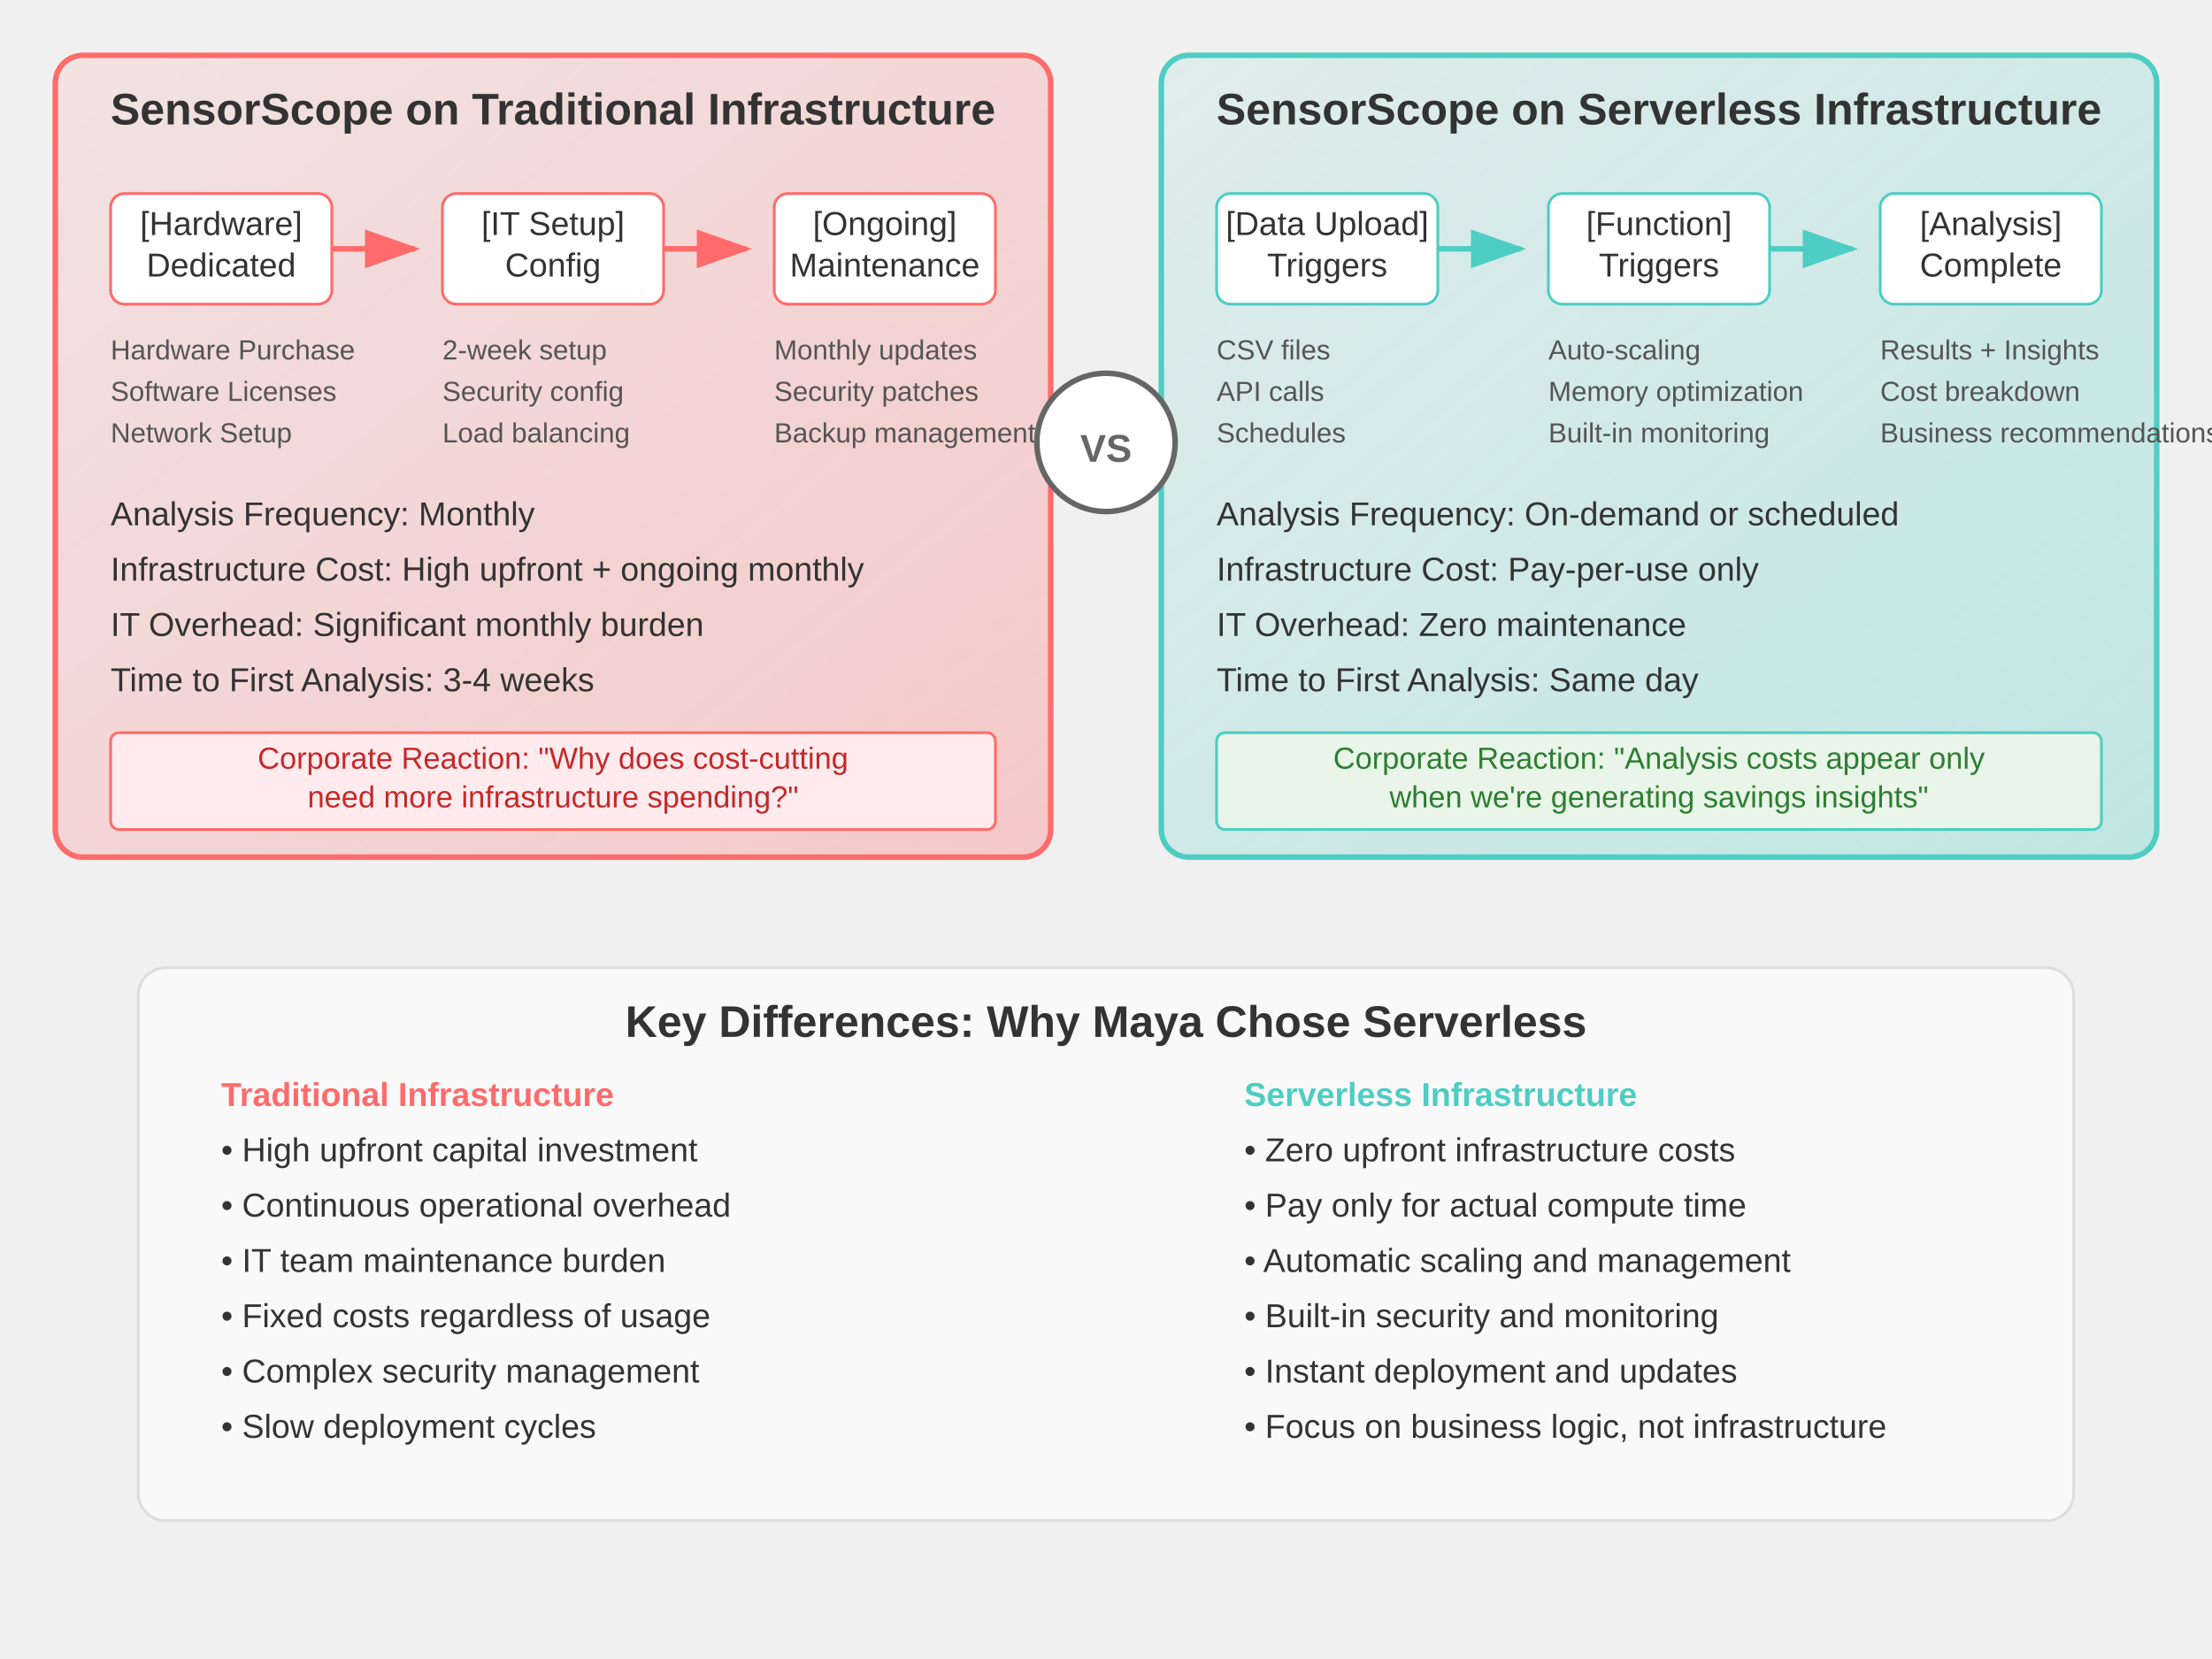
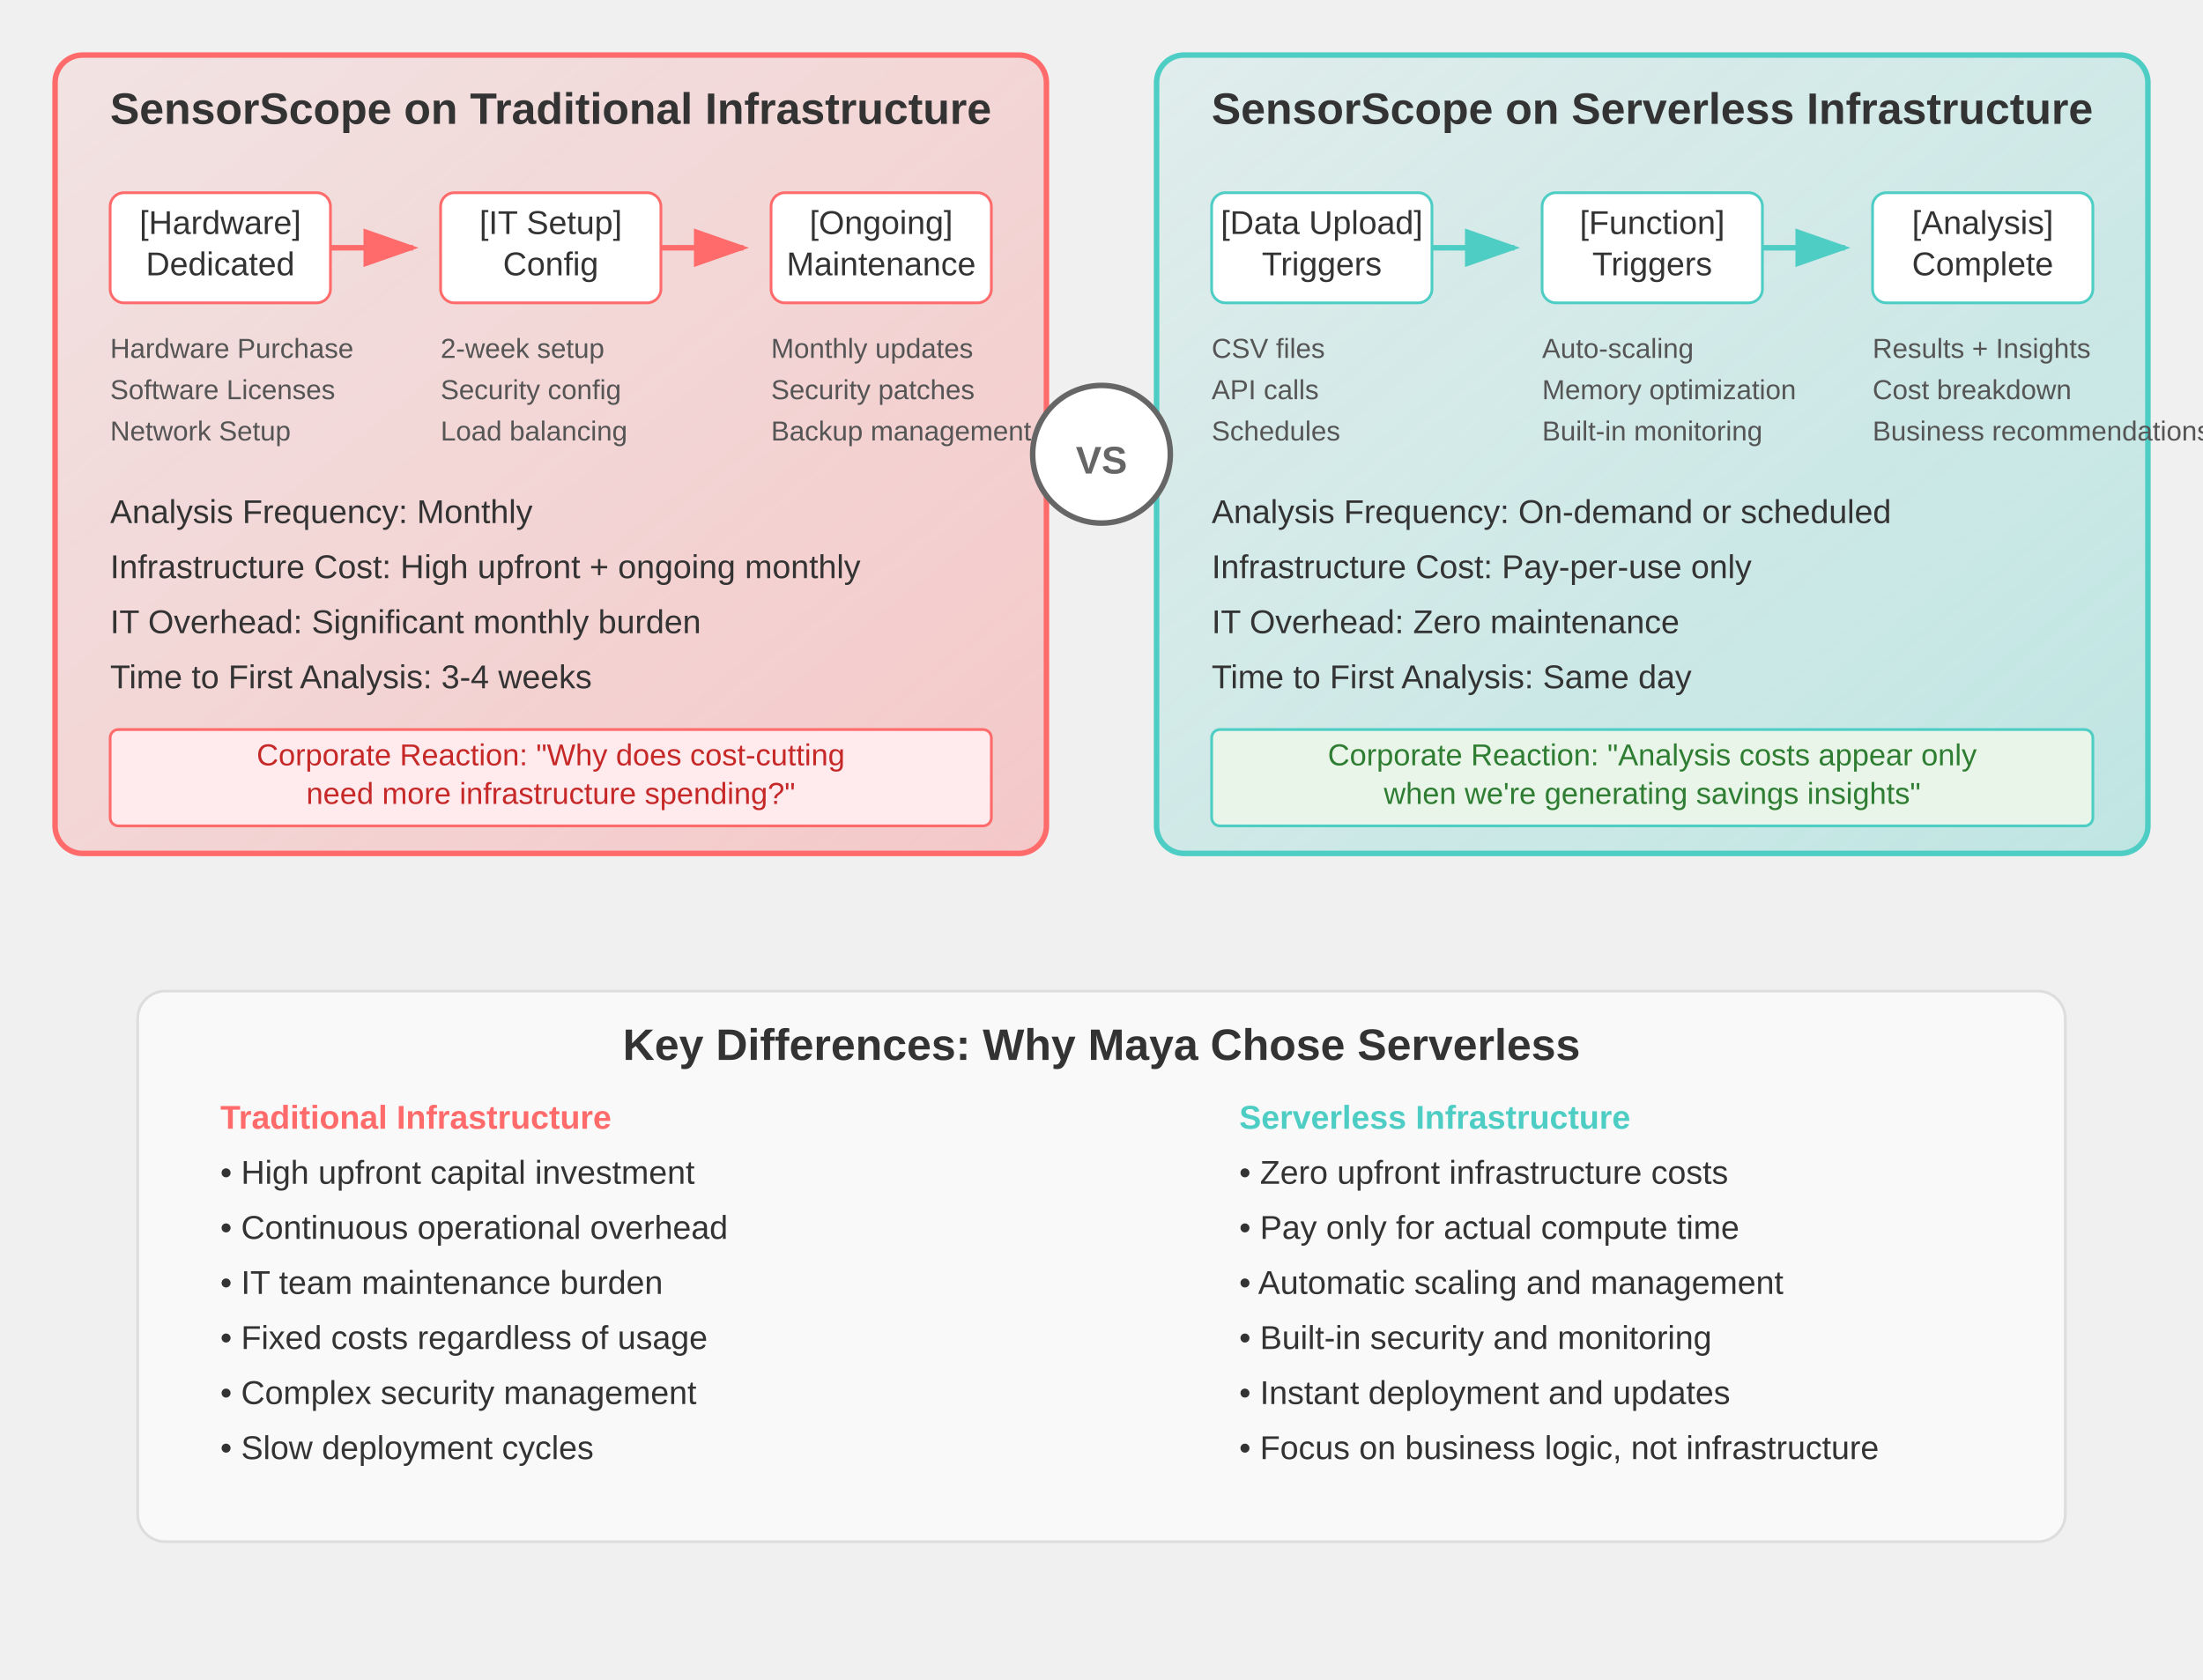
- <svg xmlns="http://www.w3.org/2000/svg" width="800" height="600" viewBox="0 0 800 600">
+ <svg xmlns="http://www.w3.org/2000/svg" width="800" height="610" viewBox="0 0 800 610">
  <defs>
    <linearGradient id="traditionalGrad" x1="0%" y1="0%" x2="100%" y2="100%">
      <stop offset="0%" style="stop-color:#ff6b6b;stop-opacity:0.1" />
      <stop offset="100%" style="stop-color:#ff6b6b;stop-opacity:0.3" />
    </linearGradient>
    <linearGradient id="serverlessGrad" x1="0%" y1="0%" x2="100%" y2="100%">
      <stop offset="0%" style="stop-color:#4ecdc4;stop-opacity:0.1" />
      <stop offset="100%" style="stop-color:#4ecdc4;stop-opacity:0.3" />
    </linearGradient>
  </defs>
  <g>
    <rect x="20" y="20" width="360" height="290" fill="url(#traditionalGrad)" stroke="#ff6b6b" stroke-width="2" rx="10" />
    <text x="200" y="45" text-anchor="middle" font-family="Arial, sans-serif" font-size="16" font-weight="bold" fill="#333">
      SensorScope on Traditional Infrastructure
    </text>
    <rect x="40" y="70" width="80" height="40" fill="#fff" stroke="#ff6b6b" stroke-width="1" rx="5" />
    <text x="80" y="85" text-anchor="middle" font-family="Arial, sans-serif" font-size="12" fill="#333">[Hardware]</text>
    <text x="80" y="100" text-anchor="middle" font-family="Arial, sans-serif" font-size="12" fill="#333">Dedicated</text>
    <rect x="160" y="70" width="80" height="40" fill="#fff" stroke="#ff6b6b" stroke-width="1" rx="5" />
    <text x="200" y="85" text-anchor="middle" font-family="Arial, sans-serif" font-size="12" fill="#333">[IT Setup]</text>
    <text x="200" y="100" text-anchor="middle" font-family="Arial, sans-serif" font-size="12" fill="#333">Config</text>
    <rect x="280" y="70" width="80" height="40" fill="#fff" stroke="#ff6b6b" stroke-width="1" rx="5" />
    <text x="320" y="85" text-anchor="middle" font-family="Arial, sans-serif" font-size="12" fill="#333">[Ongoing]</text>
    <text x="320" y="100" text-anchor="middle" font-family="Arial, sans-serif" font-size="12" fill="#333">Maintenance</text>
    <path d="M 120 90 L 150 90" stroke="#ff6b6b" stroke-width="2" marker-end="url(#arrowhead)" />
    <path d="M 240 90 L 270 90" stroke="#ff6b6b" stroke-width="2" marker-end="url(#arrowhead)" />
    <g font-family="Arial, sans-serif" font-size="10" fill="#555">
      <text x="40" y="130">Hardware Purchase</text>
      <text x="40" y="145">Software Licenses</text>
      <text x="40" y="160">Network Setup</text>
      <text x="160" y="130">2-week setup</text>
      <text x="160" y="145">Security config</text>
      <text x="160" y="160">Load balancing</text>
      <text x="280" y="130">Monthly updates</text>
      <text x="280" y="145">Security patches</text>
      <text x="280" y="160">Backup management</text>
    </g>
    <g font-family="Arial, sans-serif" font-size="12" fill="#333">
      <text x="40" y="190">Analysis Frequency: Monthly</text>
      <text x="40" y="210">Infrastructure Cost: High upfront + ongoing monthly</text>
      <text x="40" y="230">IT Overhead: Significant monthly burden</text>
      <text x="40" y="250">Time to First Analysis: 3-4 weeks</text>
    </g>
    <rect x="40" y="265" width="320" height="35" fill="#ffebee" stroke="#ff6b6b" stroke-width="1" rx="3" />
    <text x="200" y="278" text-anchor="middle" font-family="Arial, sans-serif" font-size="11" fill="#c62828">
      Corporate Reaction: "Why does cost-cutting
    </text>
    <text x="200" y="292" text-anchor="middle" font-family="Arial, sans-serif" font-size="11" fill="#c62828">
      need more infrastructure spending?"
    </text>
  </g>
  <g>
    <rect x="420" y="20" width="360" height="290" fill="url(#serverlessGrad)" stroke="#4ecdc4" stroke-width="2" rx="10" />
    <text x="600" y="45" text-anchor="middle" font-family="Arial, sans-serif" font-size="16" font-weight="bold" fill="#333">
      SensorScope on Serverless Infrastructure
    </text>
    <rect x="440" y="70" width="80" height="40" fill="#fff" stroke="#4ecdc4" stroke-width="1" rx="5" />
    <text x="480" y="85" text-anchor="middle" font-family="Arial, sans-serif" font-size="12" fill="#333">[Data Upload]</text>
    <text x="480" y="100" text-anchor="middle" font-family="Arial, sans-serif" font-size="12" fill="#333">Triggers</text>
    <rect x="560" y="70" width="80" height="40" fill="#fff" stroke="#4ecdc4" stroke-width="1" rx="5" />
    <text x="600" y="85" text-anchor="middle" font-family="Arial, sans-serif" font-size="12" fill="#333">[Function]</text>
    <text x="600" y="100" text-anchor="middle" font-family="Arial, sans-serif" font-size="12" fill="#333">Triggers</text>
    <rect x="680" y="70" width="80" height="40" fill="#fff" stroke="#4ecdc4" stroke-width="1" rx="5" />
    <text x="720" y="85" text-anchor="middle" font-family="Arial, sans-serif" font-size="12" fill="#333">[Analysis]</text>
    <text x="720" y="100" text-anchor="middle" font-family="Arial, sans-serif" font-size="12" fill="#333">Complete</text>
    <path d="M 520 90 L 550 90" stroke="#4ecdc4" stroke-width="2" marker-end="url(#arrowhead2)" />
    <path d="M 640 90 L 670 90" stroke="#4ecdc4" stroke-width="2" marker-end="url(#arrowhead2)" />
    <g font-family="Arial, sans-serif" font-size="10" fill="#555">
      <text x="440" y="130">CSV files</text>
      <text x="440" y="145">API calls</text>
      <text x="440" y="160">Schedules</text>
      <text x="560" y="130">Auto-scaling</text>
      <text x="560" y="145">Memory optimization</text>
      <text x="560" y="160">Built-in monitoring</text>
      <text x="680" y="130">Results + Insights</text>
      <text x="680" y="145">Cost breakdown</text>
      <text x="680" y="160">Business recommendations</text>
    </g>
    <g font-family="Arial, sans-serif" font-size="12" fill="#333">
      <text x="440" y="190">Analysis Frequency: On-demand or scheduled</text>
      <text x="440" y="210">Infrastructure Cost: Pay-per-use only</text>
      <text x="440" y="230">IT Overhead: Zero maintenance</text>
      <text x="440" y="250">Time to First Analysis: Same day</text>
    </g>
    <rect x="440" y="265" width="320" height="35" fill="#e8f5e8" stroke="#4ecdc4" stroke-width="1" rx="3" />
    <text x="600" y="278" text-anchor="middle" font-family="Arial, sans-serif" font-size="11" fill="#2e7d32">
      Corporate Reaction: "Analysis costs appear only
    </text>
    <text x="600" y="292" text-anchor="middle" font-family="Arial, sans-serif" font-size="11" fill="#2e7d32">
      when we're generating savings insights"
    </text>
  </g>
  <g>
-     <circle cx="400" cy="160" r="25" fill="#fff" stroke="#666" stroke-width="2" />
-     <text x="400" y="167" text-anchor="middle" font-family="Arial, sans-serif" font-size="14" font-weight="bold" fill="#666">VS</text>
+     <circle cx="400" cy="165" r="25" fill="#fff" stroke="#666" stroke-width="2" />
+     <text x="400" y="172" text-anchor="middle" font-family="Arial, sans-serif" font-size="14" font-weight="bold" fill="#666">VS</text>
  </g>
  <defs>
    <marker id="arrowhead" markerWidth="10" markerHeight="7" refX="9" refY="3.5" orient="auto">
      <polygon points="0 0, 10 3.5, 0 7" fill="#ff6b6b" />
    </marker>
    <marker id="arrowhead2" markerWidth="10" markerHeight="7" refX="9" refY="3.5" orient="auto">
      <polygon points="0 0, 10 3.5, 0 7" fill="#4ecdc4" />
    </marker>
  </defs>
  <g>
-     <rect x="50" y="350" width="700" height="200" fill="#f9f9f9" stroke="#ddd" stroke-width="1" rx="10" />
-     <text x="400" y="375" text-anchor="middle" font-family="Arial, sans-serif" font-size="16" font-weight="bold" fill="#333">
+     <rect x="50" y="360" width="700" height="200" fill="#f9f9f9" stroke="#ddd" stroke-width="1" rx="10" />
+     <text x="400" y="385" text-anchor="middle" font-family="Arial, sans-serif" font-size="16" font-weight="bold" fill="#333">
      Key Differences: Why Maya Chose Serverless
    </text>
    <g font-family="Arial, sans-serif" font-size="12" fill="#333">
-       <text x="80" y="400" font-weight="bold" fill="#ff6b6b">Traditional Infrastructure</text>
-       <text x="80" y="420">• High upfront capital investment</text>
-       <text x="80" y="440">• Continuous operational overhead</text>
-       <text x="80" y="460">• IT team maintenance burden</text>
-       <text x="80" y="480">• Fixed costs regardless of usage</text>
-       <text x="80" y="500">• Complex security management</text>
-       <text x="80" y="520">• Slow deployment cycles</text>
-       <text x="450" y="400" font-weight="bold" fill="#4ecdc4">Serverless Infrastructure</text>
-       <text x="450" y="420">• Zero upfront infrastructure costs</text>
-       <text x="450" y="440">• Pay only for actual compute time</text>
-       <text x="450" y="460">• Automatic scaling and management</text>
-       <text x="450" y="480">• Built-in security and monitoring</text>
-       <text x="450" y="500">• Instant deployment and updates</text>
-       <text x="450" y="520">• Focus on business logic, not infrastructure</text>
+       <text x="80" y="410" font-weight="bold" fill="#ff6b6b">Traditional Infrastructure</text>
+       <text x="80" y="430">• High upfront capital investment</text>
+       <text x="80" y="450">• Continuous operational overhead</text>
+       <text x="80" y="470">• IT team maintenance burden</text>
+       <text x="80" y="490">• Fixed costs regardless of usage</text>
+       <text x="80" y="510">• Complex security management</text>
+       <text x="80" y="530">• Slow deployment cycles</text>
+       <text x="450" y="410" font-weight="bold" fill="#4ecdc4">Serverless Infrastructure</text>
+       <text x="450" y="430">• Zero upfront infrastructure costs</text>
+       <text x="450" y="450">• Pay only for actual compute time</text>
+       <text x="450" y="470">• Automatic scaling and management</text>
+       <text x="450" y="490">• Built-in security and monitoring</text>
+       <text x="450" y="510">• Instant deployment and updates</text>
+       <text x="450" y="530">• Focus on business logic, not infrastructure</text>
    </g>
  </g>
</svg>
